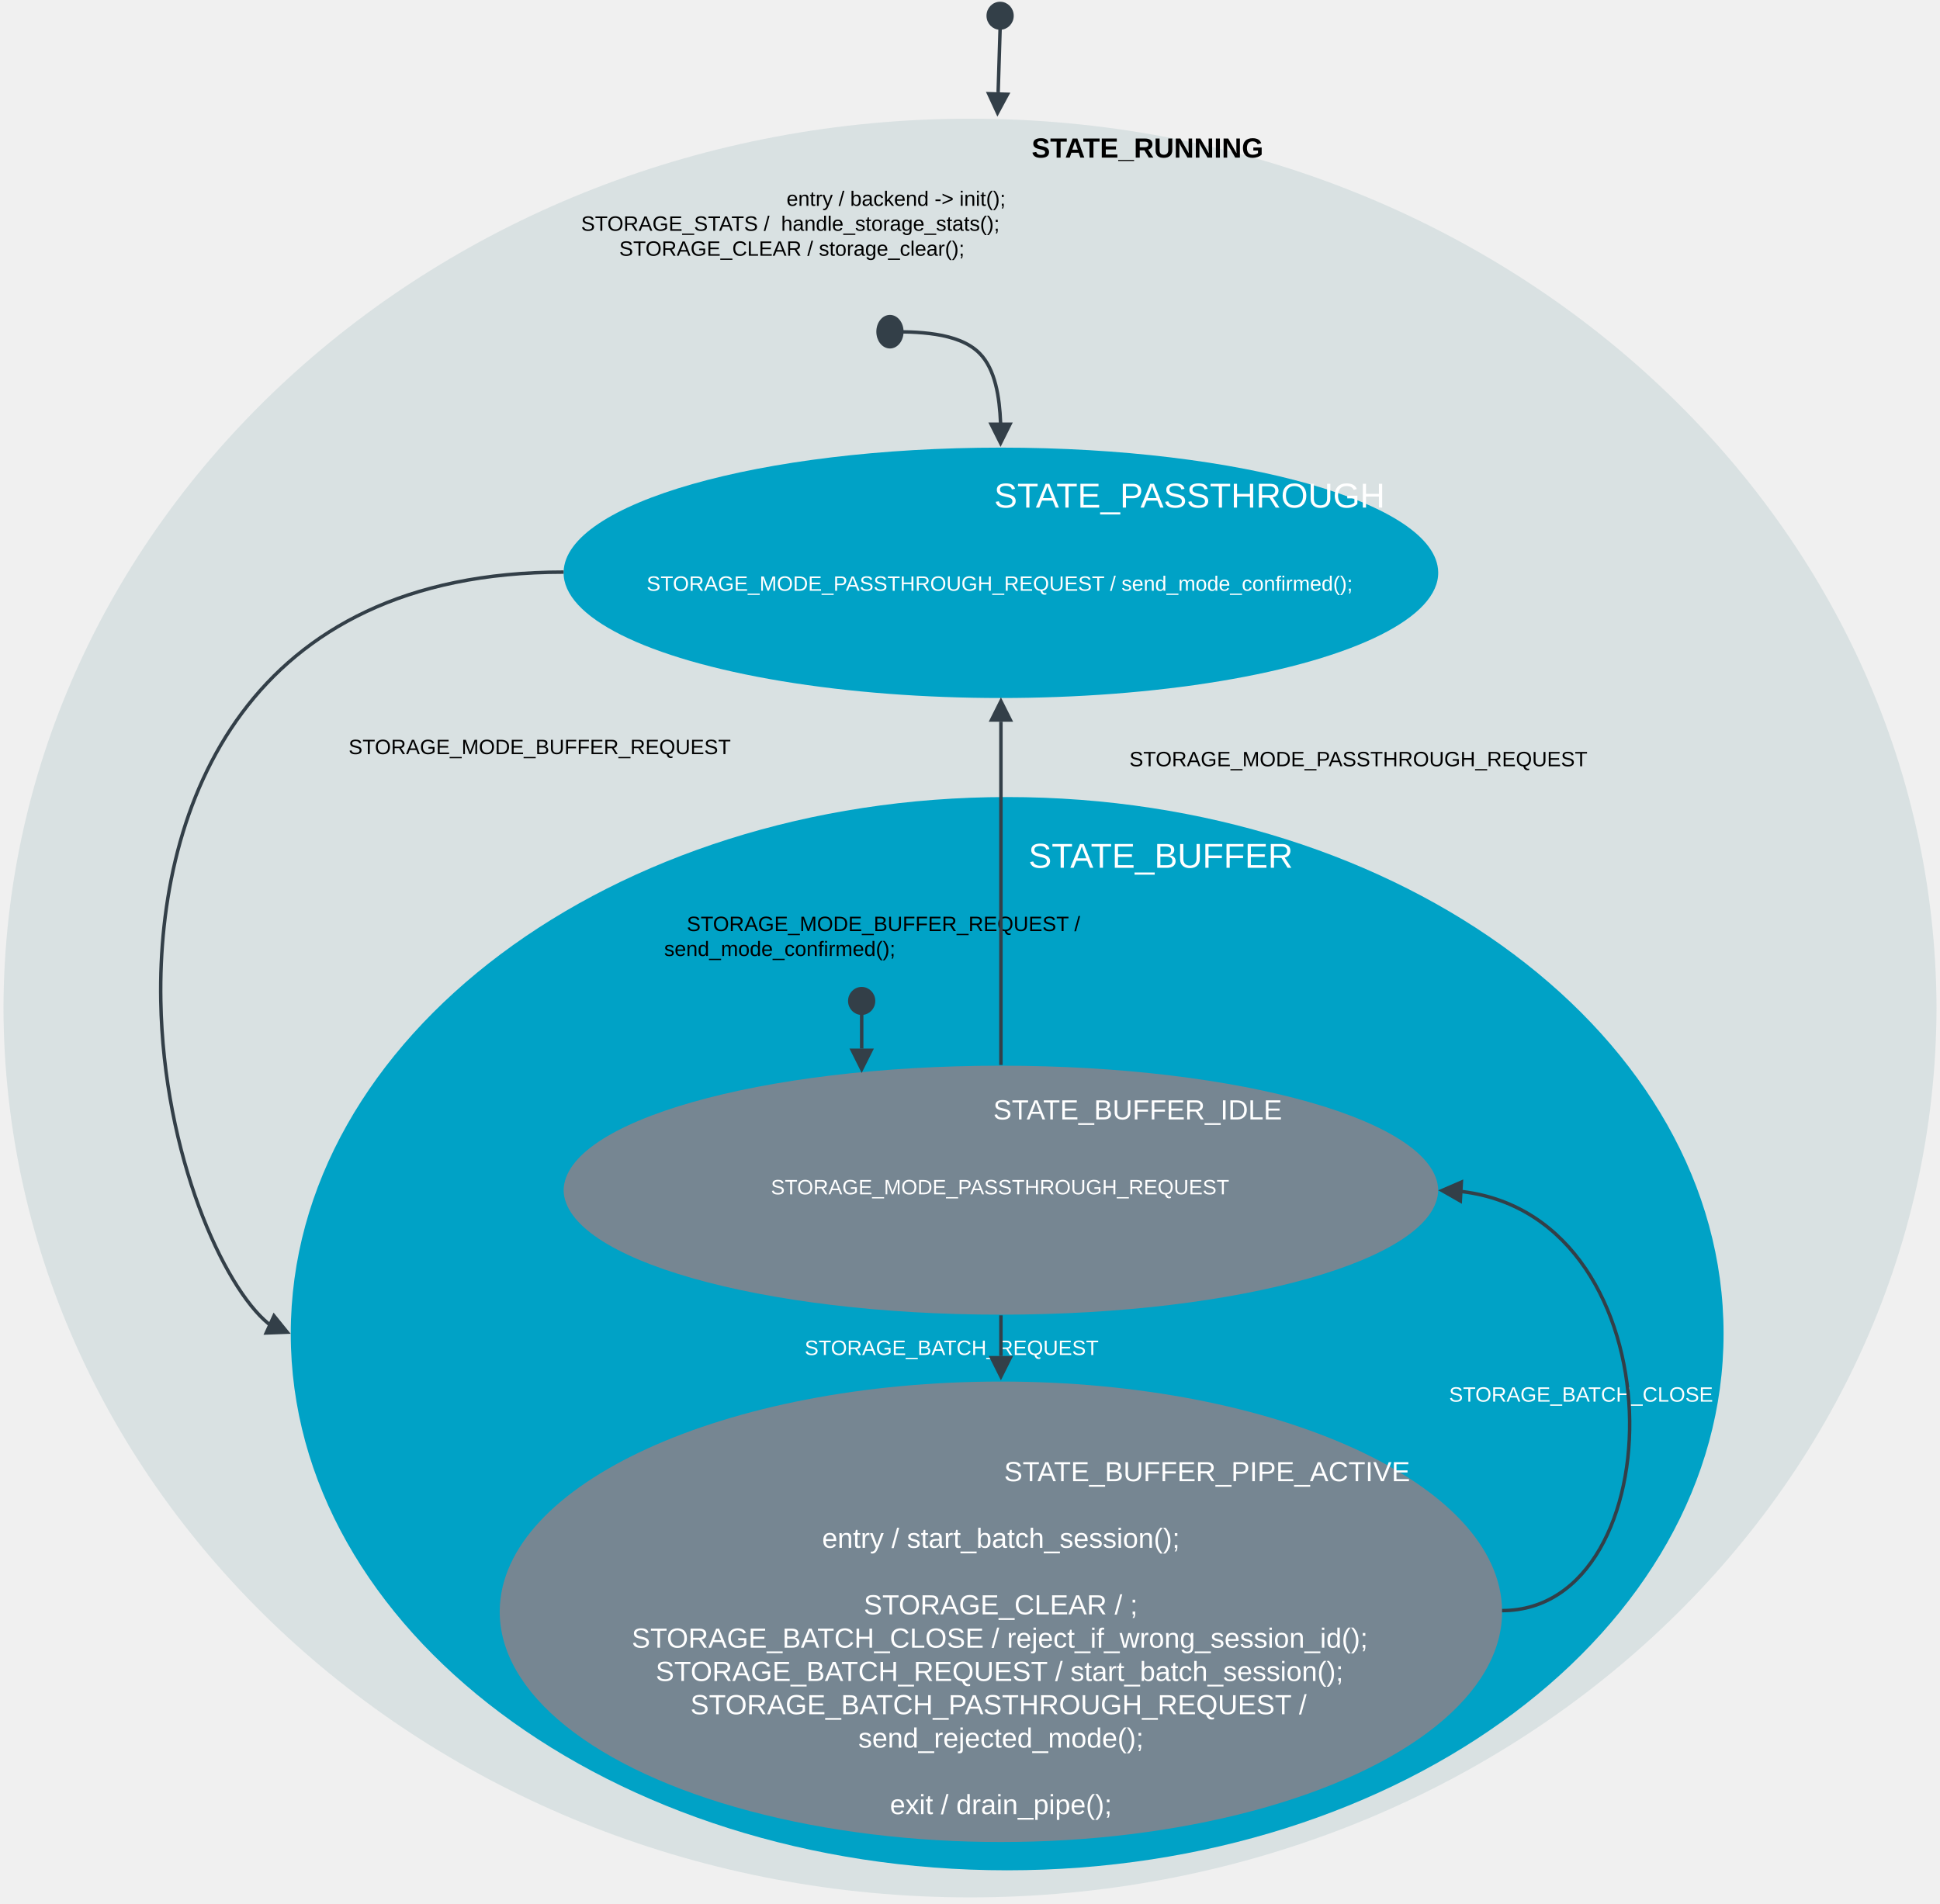
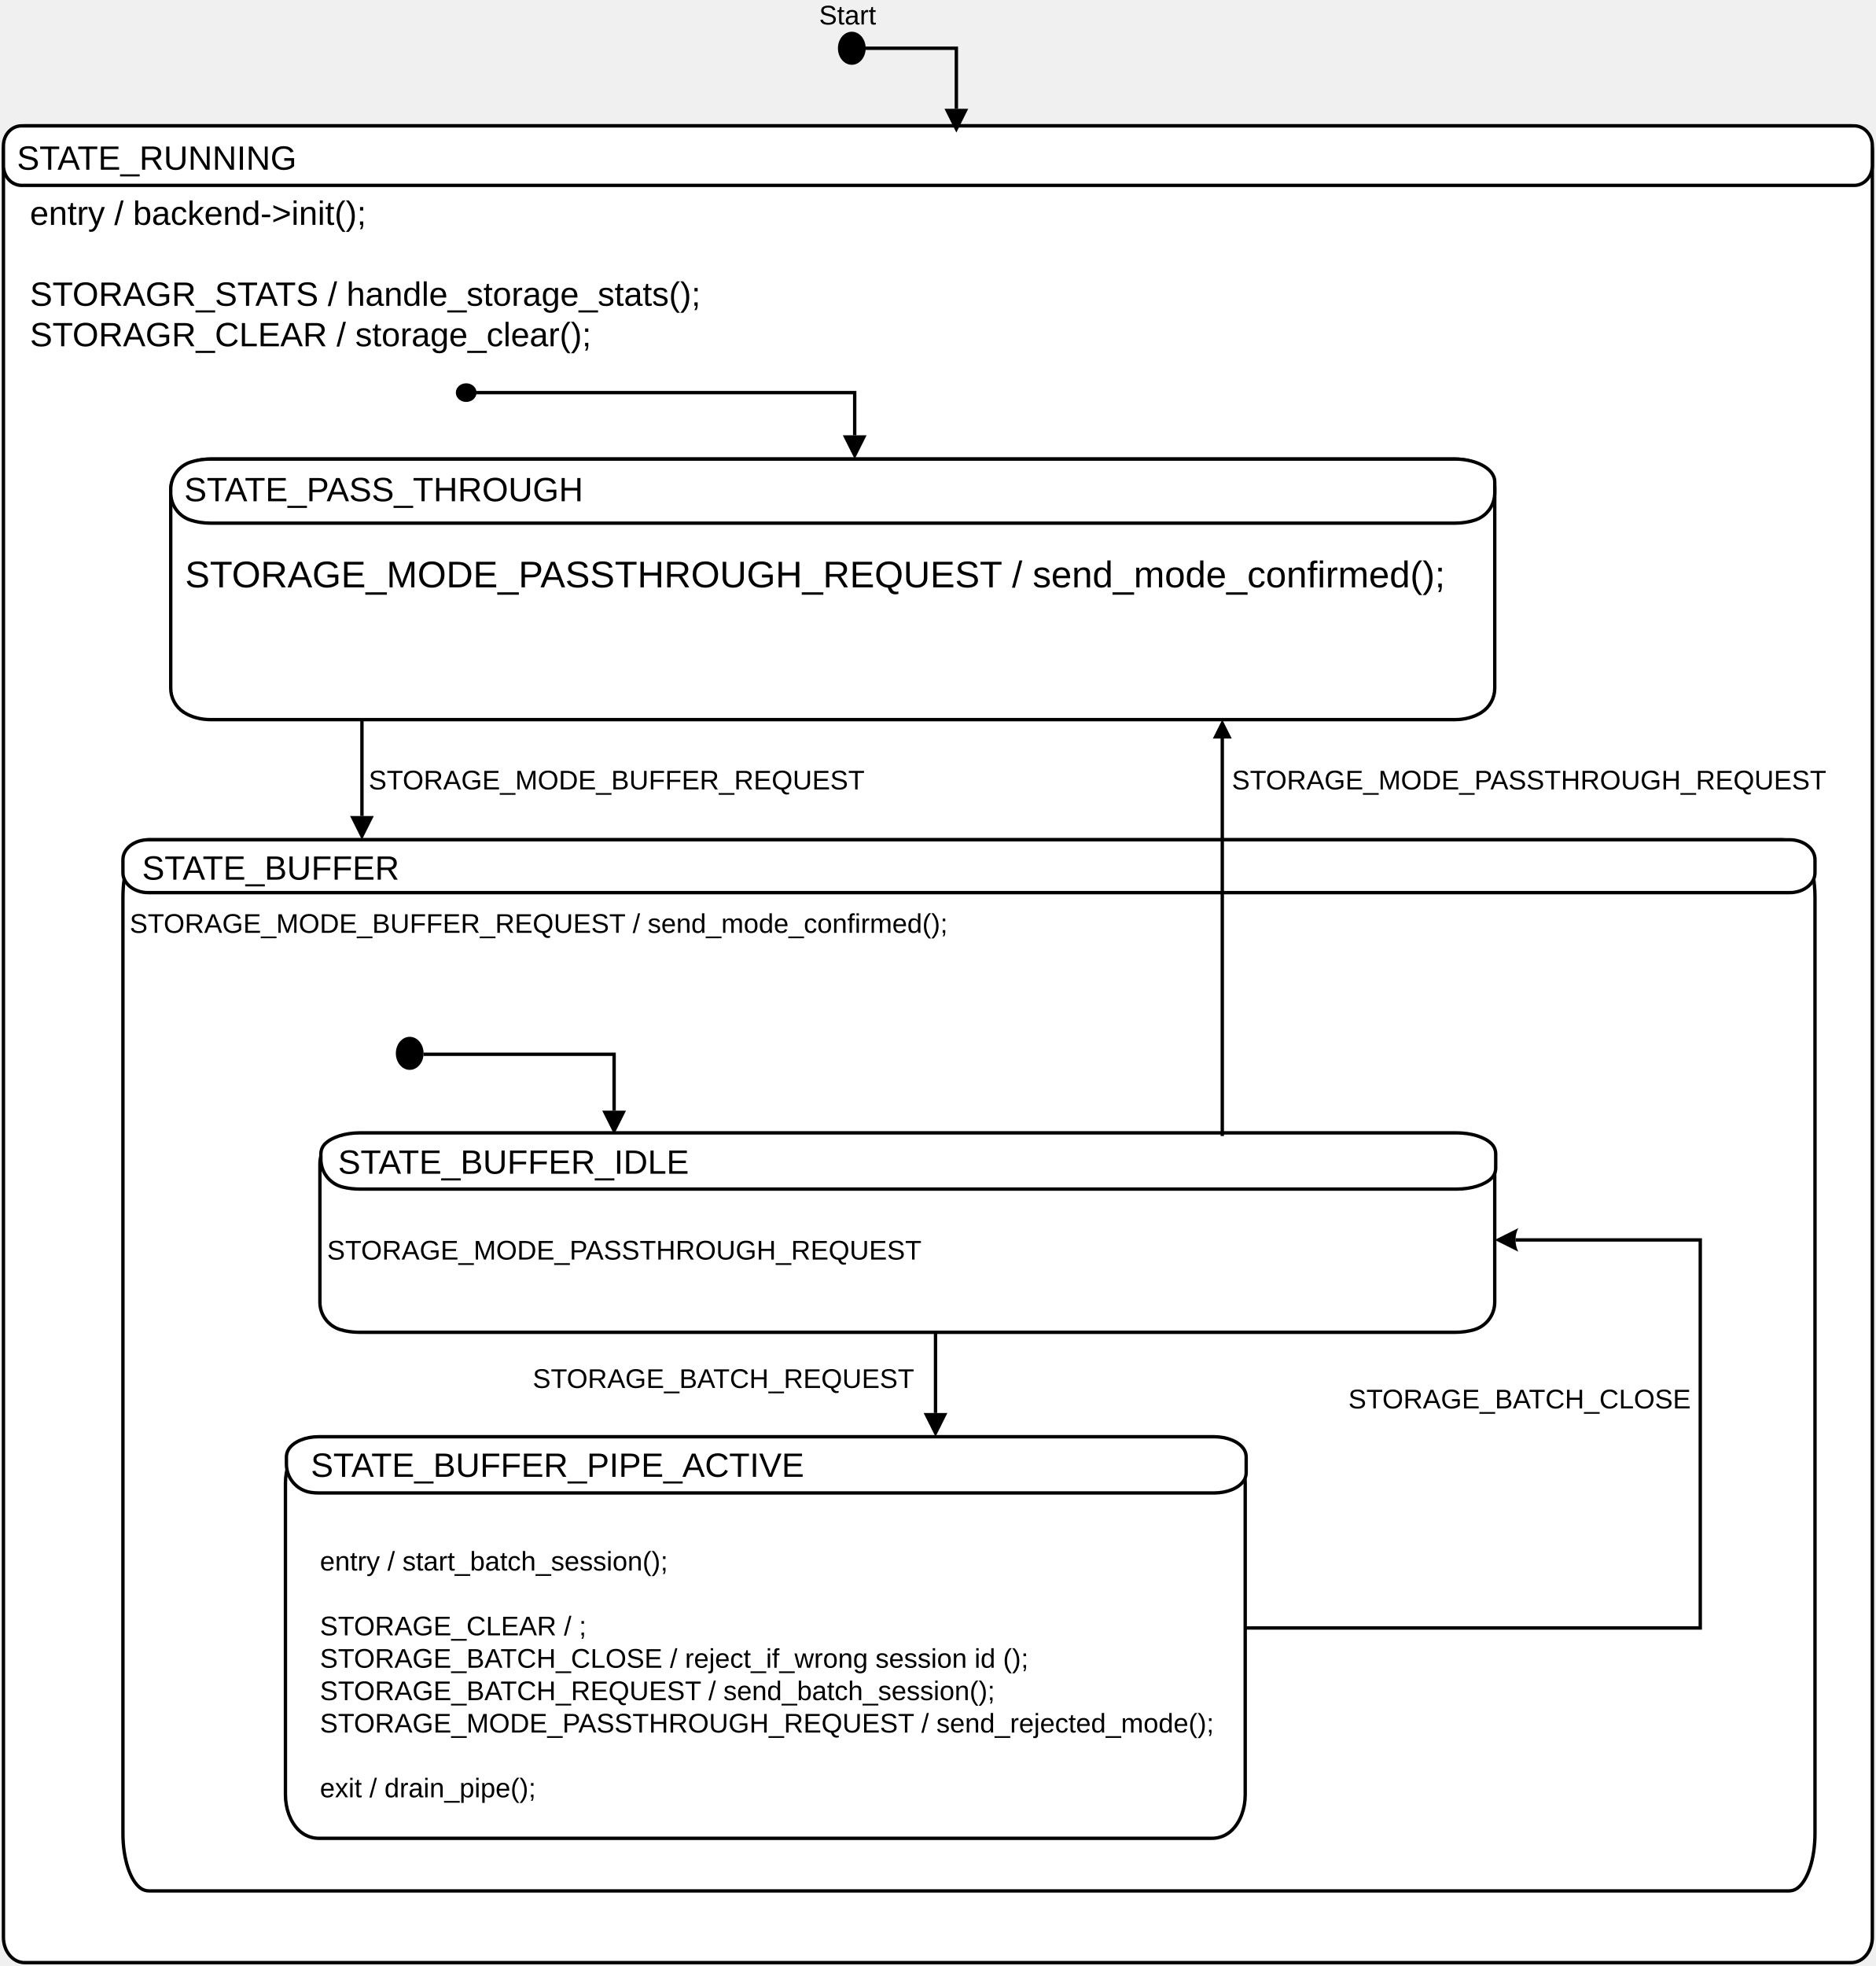
- <svg xmlns="http://www.w3.org/2000/svg" xmlns:ns1="http://schemas.microsoft.com/visio/2003/SVGExtensions/" xmlns:xlink="http://www.w3.org/1999/xlink" width="7.772in" height="7.626in" viewBox="0 0 559.601 549.087" xml:space="preserve" color-interpolation-filters="sRGB" class="st18">
-   <ns1:documentProperties ns1:langID="1035" ns1:viewMarkup="false" />
+ <svg xmlns="http://www.w3.org/2000/svg" xmlns:xlink="http://www.w3.org/1999/xlink" width="7.725in" height="8.095in" viewBox="0 0 556.173 582.852" xml:space="preserve" color-interpolation-filters="sRGB" class="st16">
  <style type="text/css">
	
- 		.st1 {fill:#d9e1e2;stroke:none;stroke-width:1}
- 		.st2 {fill:#333f48;stroke:#333f48;stroke-width:1}
- 		.st3 {marker-end:url(#mrkr4-10);stroke:#333f48;stroke-linecap:butt;stroke-width:1}
- 		.st4 {fill:#333f48;fill-opacity:1;stroke:#333f48;stroke-opacity:1;stroke-width:0.284}
- 		.st5 {fill:none;stroke:none;stroke-width:1}
- 		.st6 {fill:#000000;font-family:Arial;font-size:0.667em;font-weight:bold}
- 		.st7 {fill:#00a2c6;stroke:none;stroke-width:1}
- 		.st8 {fill:#ffffff;font-family:Arial;font-size:0.833em}
- 		.st9 {font-size:1em}
- 		.st10 {font-size:0.6em}
- 		.st11 {marker-start:url(#mrkr4-24);stroke:#333f48;stroke-linecap:butt;stroke-width:1}
- 		.st12 {fill:#000000;font-family:Arial;font-size:0.5em}
- 		.st13 {fill:#768692;stroke:none;stroke-width:1}
- 		.st14 {fill:#ffffff;font-family:Arial;font-size:0.667em}
- 		.st15 {font-size:0.75em}
- 		.st16 {fill:#ffffff;font-family:Arial;font-size:0.5em}
- 		.st17 {marker-end:url(#mrkr4-91);stroke:#333f48;stroke-linecap:butt;stroke-width:1}
- 		.st18 {fill:none;fill-rule:evenodd;font-size:12px;overflow:visible;stroke-linecap:square;stroke-miterlimit:3}
+ 		.st1 {fill:#ffffff;stroke:#000000;stroke-width:1}
+ 		.st2 {fill:#000000;font-family:Arial;font-size:0.833em}
+ 		.st3 {fill:#000000;stroke:none;stroke-linecap:butt;stroke-width:0.75}
+ 		.st4 {marker-end:url(#mrkr4-13);stroke:#000000;stroke-linecap:butt;stroke-width:1}
+ 		.st5 {fill:#000000;fill-opacity:1;stroke:#000000;stroke-opacity:1;stroke-width:0.284}
+ 		.st6 {fill:none;stroke:none;stroke-linecap:butt;stroke-width:0.75}
+ 		.st7 {fill:#000000;font-family:Arial;font-size:0.667em}
+ 		.st8 {font-size:1em}
+ 		.st9 {fill:#000000;stroke:#000000;stroke-width:1}
+ 		.st10 {fill:#000000;font-family:Arial;font-size:0.917em}
+ 		.st11 {fill:#ffffff;stroke:none;stroke-linecap:butt;stroke-width:0.75}
+ 		.st12 {stroke:#000000;stroke-linecap:butt;stroke-width:1.5}
+ 		.st13 {marker-start:url(#mrkr4-95);stroke:#000000;stroke-linecap:butt;stroke-width:1}
+ 		.st14 {fill:#000000;fill-opacity:1;stroke:#000000;stroke-opacity:1;stroke-width:0.357}
+ 		.st15 {marker-end:url(#mrkr5-107);stroke:#000000;stroke-linecap:butt;stroke-width:1}
+ 		.st16 {fill:none;fill-rule:evenodd;font-size:12px;overflow:visible;stroke-linecap:square;stroke-miterlimit:3}
	
	</style>
  <defs id="Markers">
    <g id="lend4">
      <path d="M 2 1 L 0 0 L 2 -1 L 2 1 " style="stroke:none" />
    </g>
-     <marker id="mrkr4-10" class="st4" ns1:arrowType="4" ns1:arrowSize="2" ns1:setback="7.04" refX="-7.04" orient="auto" markerUnits="strokeWidth" overflow="visible">
+     <marker id="mrkr4-13" class="st5" refX="-7.04" orient="auto" markerUnits="strokeWidth" overflow="visible">
      <use xlink:href="#lend4" transform="scale(-3.52,-3.52) " />
    </marker>
-     <marker id="mrkr4-24" class="st4" ns1:arrowType="4" ns1:arrowSize="2" ns1:setback="6.68" refX="6.68" orient="auto" markerUnits="strokeWidth" overflow="visible">
-       <use xlink:href="#lend4" transform="scale(3.52) " />
+     <marker id="mrkr4-95" class="st14" refX="5.24" orient="auto" markerUnits="strokeWidth" overflow="visible">
+       <use xlink:href="#lend4" transform="scale(2.8) " />
    </marker>
-     <marker id="mrkr4-91" class="st4" ns1:arrowType="4" ns1:arrowSize="2" ns1:setback="6.68" refX="-6.68" orient="auto" markerUnits="strokeWidth" overflow="visible">
-       <use xlink:href="#lend4" transform="scale(-3.52,-3.52) " />
+     <g id="lend5">
+       <path d="M 2 1 L 0 0 L 1.981 -0.993 C 1.672 -0.365 1.673 0.373 1.985 1 " style="stroke:none" />
+     </g>
+     <marker id="mrkr5-107" class="st5" refX="-6.16" orient="auto" markerUnits="strokeWidth" overflow="visible">
+       <use xlink:href="#lend5" transform="scale(-3.52,-3.52) " />
    </marker>
  </defs>
-   <g ns1:mID="0" ns1:index="1" ns1:groupContext="foregroundPage">
-     <ns1:pageProperties ns1:drawingScale="0.0393701" ns1:pageScale="0.0393701" ns1:drawingUnits="24" ns1:shadowOffsetX="8.50394" ns1:shadowOffsetY="-8.50394" />
-     <ns1:layer ns1:name="Connector" ns1:index="0" />
-     <g id="shape5-1" ns1:mID="5" ns1:groupContext="shape" transform="translate(1,-1)">
-       <ns1:userDefs>
-         <ns1:ud ns1:nameU="visVersion" ns1:val="VT0(15):26" />
-       </ns1:userDefs>
-       <path d="M0 291.82 A278.801 257.267 0 0 1 557.6 291.82 A278.801 257.267 0 0 1 0 291.82 Z" class="st1" />
+   <g>
+     <g id="shape5-1" transform="translate(1,-1)">
+       <path d="M0 575.38 A6.257 7.474 -180 0 0 6.26 582.85 L547.92 582.85 A6.257 7.474 -180 0 0 554.17 575.38 L554.17        45.79 A6.257 7.474 -180 0 0 547.92 38.31 L6.26 38.31 A6.257 7.474 -180 0 0 0 45.79 L0 575.38 Z" class="st1" />
    </g>
-     <g id="shape6-3" ns1:mID="6" ns1:groupContext="shape" transform="translate(285.058,-541)">
-       <ellipse cx="3.428" cy="545.543" rx="3.428" ry="3.543" class="st2" />
+     <g id="shape6-3" transform="translate(1,-527.89)">
+       <path d="M0 576.97 A5.363 5.883 -180 0 0 5.36 582.85 L548.81 582.85 A5.363 5.883 -180 0 0 554.17 576.97 L554.17        571.09 A5.363 5.883 -180 0 0 548.81 565.2 L5.36 565.2 A5.363 5.883 -180 0 0 0 571.09 L0 576.97 Z" class="st1" />
+       <text x="4" y="578.2" class="st2">STATE_RUNNING</text>
    </g>
-     <g id="shape7-5" ns1:mID="7" ns1:groupContext="shape" ns1:layerMember="0" transform="translate(295.18,-541)">
-       <path d="M-6.69 549.09 L-7.26 567.62" class="st3" />
+     <g id="shape7-6" transform="translate(248.444,-563.643)">
+       <ellipse cx="4.115" cy="577.95" rx="4.115" ry="4.902" class="st3" />
    </g>
-     <g id="shape9-11" ns1:mID="9" ns1:groupContext="shape" transform="translate(239.11,-496.875)">
-       <ns1:textBlock ns1:margins="rect(4,4,4,4)" />
-       <ns1:textRect cx="52.441" cy="544.74" width="104.89" height="8.692" />
-       <rect x="0" y="540.394" width="104.882" height="8.692" class="st5" />
-       <text x="18.44" y="542.34" class="st6" ns1:langID="1044">
-         <ns1:paragraph ns1:horizAlign="1" ns1:bulletSize="0.166667" />
-         <ns1:tabList />STATE_RUNNING<ns1:newlineChar />
+     <g id="shape8-8" transform="translate(253.93,-568.545)">
+       <path d="M0 582.85 L29.63 582.85 L29.63 600.8" class="st4" />
+     </g>
+     <g id="shape9-14" transform="translate(242.853,-573.867)">
+       <rect x="0" y="574.617" width="23.879" height="8.236" class="st6" />
+       <text x="0" y="581.13" class="st7">Start</text>
+     </g>
+     <g id="shape10-17" transform="translate(8.857,-497.063)">
+       <rect x="0" y="574.617" width="206.449" height="8.236" class="st6" />
+       <text x="0" y="563.73" class="st2">entry / backend-&gt;init();  <tspan x="0" dy="2.4em" class="st8">STORAGR_STATS / handle_storage_stats(); </tspan>
+         <tspan x="0" dy="1.2em" class="st8">STORAGR_CLEAR / storage_clear();</tspan>
      </text>
    </g>
-     <g id="shape47-14" ns1:mID="47" ns1:groupContext="shape" transform="translate(162.575,-347.917)">
-       <ns1:userDefs>
-         <ns1:ud ns1:nameU="visVersion" ns1:val="VT0(15):26" />
-       </ns1:userDefs>
-       <ns1:textBlock ns1:margins="rect(4,4,4,4)" ns1:verticalAlign="0" />
-       <ns1:textRect cx="126.142" cy="512.968" width="220.75" height="63.208" />
-       <path d="M0 512.97 A126.142 36.119 0 0 1 252.28 512.97 A126.142 36.119 0 1 1 0 512.97 Z" class="st7" />
-       <text x="74.19" y="494.36" class="st8" ns1:langID="1035">
-         <ns1:paragraph ns1:horizAlign="1" ns1:bulletSize="0.166667" />
-         <ns1:tabList />STATE_<tspan class="st9" ns1:langID="1044">PASSTHROUGH<ns1:newlineChar />
-           <ns1:newlineChar />
-         </tspan>
-         <tspan x="23.95" dy="4em" class="st10" ns1:langID="1044">STORAGE_MODE_PASSTHROUGH_REQUEST / send_mode_confirmed();</tspan>
+     <g id="shape11-22" transform="translate(140.786,-466.453)">
+       <path d="M0 582.85 L112.63 582.85 L112.63 595.51" class="st4" />
+     </g>
+     <g id="shape12-27" transform="translate(135.646,-464.19)">
+       <ellipse cx="2.57" cy="580.589" rx="2.57" ry="2.263" class="st9" />
+     </g>
+     <g id="shape13-29" transform="translate(50.6063,-369.504)">
+       <path d="M3.9 580.69 A11.778 8.427 -180 0 0 11.78 582.85 L380.82 582.85 A11.778 8.427 -180 0 0 388.7 580.69 A8.504        8.504 -180 0 0 392.6 573.54 L392.6 514.03 A11.778 8.427 -180 0 0 380.82 505.6 L11.78 505.6 A11.778        8.427 -180 0 0 3.9 507.77 A8.504 8.504 -180 0 0 0 514.92 L0 573.54 A8.504 8.504 -180 0 0 3.9 580.69        Z" class="st1" />
+     </g>
+     <g id="shape14-31" transform="translate(50.6063,-427.752)">
+       <path d="M5.8 581.92 A11.778 6.706 -180 0 0 11.78 582.85 L380.82 582.85 A11.778 6.706 -180 0 0 386.8 581.92 A8.504        8.504 -180 0 0 392.6 573.86 L392.6 570.63 A4.252 4.252 -180 0 0 392.16 568.75 A11.778 6.706 -180        0 0 380.82 563.85 L11.78 563.85 A11.778 6.706 -180 0 0 5.8 564.78 A8.504 8.504 -180 0 0 0 572.84        L0 573.86 A8.504 8.504 -180 0 0 5.8 581.92 Z" class="st1" />
+       <text x="4" y="576.35" class="st2">STATE_PASS_THROUGH</text>
+     </g>
+     <g id="shape44-34" transform="translate(54.8582,-407.906)">
+       <rect x="0" y="574.617" width="392.598" height="8.236" class="st6" />
+       <text x="0" y="582.03" class="st10">STORAGE_MODE_PASSTHROUGH_REQUEST / send_mode_confirmed();</text>
+     </g>
+     <g id="shape46-37" transform="translate(36.4331,-22.2598)">
+       <path d="M0 565.85 A7.526 16.999 -180 0 0 5.25 582.06 A4.252 4.252 -180 0 0 7.73 582.85 L494.01 582.85 A4.252        4.252 -180 0 0 496.48 582.06 A7.526 16.999 -180 0 0 501.73 565.85 L501.73 288.21 A7.526 16.999 -180        0 0 499.6 276.35 A8.504 8.504 -180 0 0 491.79 271.21 L7.73 271.21 A4.252 4.252 -180 0 0 5.25 272.01        A7.526 16.999 -180 0 0 0 288.21 L0 565.85 Z" class="st1" />
+     </g>
+     <g id="shape47-39" transform="translate(36.4331,-318.21)">
+       <path d="M-0 576.97 A7.526 5.883 -180 0 0 7.53 582.85 L494.21 582.85 A7.526 5.883 -180 0 0 501.73 576.97 L501.73        573.05 A7.526 5.883 -180 0 0 494.21 567.17 L7.53 567.17 A7.526 5.883 -180 0 0 -0 573.05 L0 576.97        Z" class="st1" />
+     </g>
+     <g id="shape48-41" transform="translate(42.1024,-320.465)">
+       <rect x="0" y="572.263" width="118.534" height="10.589" class="st6" />
+       <text x="0" y="581.26" class="st2">STATE_BUFFER</text>
+     </g>
+     <g id="shape49-44" transform="translate(94.8407,-187.873)">
+       <path d="M6.04 582.06 A11.612 6.428 -180 0 0 11.61 582.85 L336.75 582.85 A11.612 6.428 -180 0 0 342.32 582.06 A8.504        8.504 -180 0 0 348.36 573.92 L348.36 530.5 A4.252 4.252 -180 0 0 347.67 528.17 A11.612 6.428 -180        0 0 336.75 523.93 L11.61 523.93 A11.612 6.428 -180 0 0 6.04 524.72 A8.504 8.504 -180 0 0 -0 532.86        L-0 573.92 A8.504 8.504 -180 0 0 6.04 582.06 Z" class="st1" />
+     </g>
+     <g id="shape50-46" transform="translate(95.1287,-230.325)">
+       <path d="M6.41 582.23 A11.612 5.883 -180 0 0 11.61 582.85 L336.75 582.85 A11.612 5.883 -180 0 0 347.14 579.6 A4.252        4.252 -180 0 0 348.36 576.61 L348.36 572.42 A4.252 4.252 -180 0 0 347.14 569.44 A11.612 5.883 -180        0 0 336.75 566.18 L11.61 566.18 A11.612 5.883 -180 0 0 1.23 569.44 A4.252 4.252 -180 0 0 0 572.42        L0 573.99 A8.504 8.504 -180 0 0 6.41 582.23 Z" class="st1" />
+     </g>
+     <g id="shape51-48" transform="translate(100.213,-232.586)">
+       <rect x="0" y="572.263" width="194.882" height="10.589" class="st11" />
+       <text x="0" y="580.56" class="st2">STATE_BUFFER_IDLE</text>
+     </g>
+     <g id="shape52-51" transform="translate(96.9667,-207.716)">
+       <rect x="0" y="574.617" width="184.252" height="8.236" class="st6" />
+       <text x="0" y="581.13" class="st7">STORAGE_MODE_PASSTHROUGH_REQUEST</text>
+     </g>
+     <g id="shape53-54" transform="translate(277.793,-148.503)">
+       <path d="M0 582.85 L8.23 582.85" class="st12" />
+     </g>
+     <g id="shape55-57" transform="translate(286.023,1017.2) rotate(180)">
+       <path d="M0 582.85 L8.23 582.85" class="st12" />
+     </g>
+     <g id="shape57-60" transform="translate(125.587,-270.291)">
+       <path d="M0 582.85 L56.49 582.85 L56.49 599.57" class="st4" />
+     </g>
+     <g id="shape58-65" transform="translate(125.587,-265.672) scale(-1,1)">
+       <ellipse cx="4.115" cy="577.95" rx="4.115" ry="4.902" class="st3" />
+     </g>
+     <g id="shape59-67" transform="translate(84.622,-37.8504)">
+       <path d="M0 569.96 A9.487 12.894 -180 0 0 3.97 580.45 A8.504 8.504 -180 0 0 9.9 582.85 L274.7 582.85 A8.504        8.504 -180 0 0 280.63 580.45 A9.487 12.894 -180 0 0 284.59 569.96 L284.59 477.55 A9.487 12.894 -180        0 0 280.63 467.06 A8.504 8.504 -180 0 0 274.7 464.66 L9.9 464.66 A8.504 8.504 -180 0 0 3.97 467.06        A9.487 12.894 -180 0 0 -0 477.55 L0 569.96 Z" class="st1" />
+     </g>
+     <g id="shape60-69" transform="translate(84.9101,-140.238)">
+       <path d="M7.22 582.68 A9.487 5.883 -180 0 0 9.49 582.85 L275.11 582.85 A9.487 5.883 -180 0 0 283.91 579.16 A4.252        4.252 -180 0 0 284.59 576.85 L284.59 572.19 A4.252 4.252 -180 0 0 283.91 569.88 A9.487 5.883 -180        0 0 275.11 566.18 L9.49 566.18 A9.487 5.883 -180 0 0 0.68 569.88 A4.252 4.252 -180 0 0 -0 572.19        L-0 574.28 A8.504 8.504 -180 0 0 7.22 582.68 Z" class="st1" />
+     </g>
+     <g id="shape61-71" transform="translate(92.1384,-142.732)">
+       <rect x="0" y="572.263" width="149.806" height="10.589" class="st11" />
+       <text x="0" y="580.56" class="st2">STATE_BUFFER_PIPE_ACTIVE</text>
+     </g>
+     <g id="shape63-74" transform="translate(270.291,-187.873)">
+       <path d="M7.09 582.85 L7.09 606.78" class="st4" />
+     </g>
+     <g id="shape65-79" transform="translate(38.431,-304.575)">
+       <rect x="0" y="574.617" width="248.868" height="8.236" class="st6" />
+       <text x="0" y="581.13" class="st7">STORAGE_MODE_BUFFER_REQUEST / send_mode_confirmed();</text>
+     </g>
+     <g id="shape67-82" transform="translate(100.213,-369.504)">
+       <path d="M7.09 582.85 L7.09 611.42" class="st4" />
+     </g>
+     <g id="shape68-87" transform="translate(109.297,-347.095)">
+       <rect x="0" y="574.617" width="149.806" height="8.236" class="st6" />
+       <text x="0" y="581.13" class="st7">STORAGE_MODE_BUFFER_REQUEST</text>
+     </g>
+     <g id="shape70-90" transform="translate(369.504,-369.504)">
+       <path d="M-7.09 588.09 L-7.09 588.45 L-7.09 706.29" class="st13" />
+     </g>
+     <g id="shape71-96" transform="translate(365.252,-347.095)">
+       <rect x="0" y="574.617" width="184.252" height="8.236" class="st6" />
+       <text x="0" y="581.13" class="st7">STORAGE_MODE_PASSTHROUGH_REQUEST</text>
+     </g>
+     <g id="shape74-99" transform="translate(157.945,-169.653)">
+       <rect x="0" y="574.617" width="118.534" height="8.236" class="st6" />
+       <text x="0" y="581.13" class="st7">STORAGE_BATCH_REQUEST</text>
+     </g>
+     <g id="shape88-102" transform="translate(369.216,-100.213)">
+       <path d="M0 582.85 L134.93 582.85 L134.93 467.81 L80.15 467.81" class="st15" />
+     </g>
+     <g id="shape89-108" transform="translate(399.789,-163.586)">
+       <rect x="0" y="574.617" width="104.361" height="8.236" class="st6" />
+       <text x="0" y="581.13" class="st7">STORAGE_BATCH_CLOSE</text>
+     </g>
+     <g id="shape90-111" transform="translate(94.8407,-81.9214)">
+       <rect x="0" y="574.617" width="274.375" height="8.236" class="st6" />
+       <text x="0" y="547.53" class="st7">entry / start_batch_session();  <tspan x="0" dy="2.4em" class="st8">STORAGE_CLEAR / ;  </tspan>
+         <tspan x="0" dy="1.2em" class="st8">STORAGE_BATCH_CLOSE / reject_if_wrong session id (); </tspan>
+         <tspan x="0" dy="1.2em" class="st8">STORAGE_BATCH_REQUEST / send_batch_session(); </tspan>
+         <tspan x="0" dy="1.2em" class="st8">STORAGE_MODE_PASSTHROUGH_REQUEST / send_rejected_mode();  </tspan>
+         <tspan x="0" dy="2.4em" class="st8">exit / drain_pipe();</tspan>
      </text>
-     </g>
-     <g id="shape48-19" ns1:mID="48" ns1:groupContext="shape" ns1:layerMember="0" transform="translate(288.717,-420.155)">
-       <path d="M-0.1 542.41 L-0.1 542.05 C-0.41 534.79 -1.58 526.69 -6.18 522.06 C-12.33 515.85 -24.62 515.85 -32.83 515.85" class="st11" />
-     </g>
-     <g id="shape49-25" ns1:mID="49" ns1:groupContext="shape" transform="translate(253.283,-449.048)">
-       <ellipse cx="3.428" cy="544.74" rx="3.428" ry="4.346" class="st2" />
-     </g>
-     <g id="shape85-27" ns1:mID="85" ns1:groupContext="shape" ns1:layerMember="0" transform="translate(83.8715,-164.319)">
-       <path d="M-6.09 546.35 L-6.42 546.2 C-19.39 535.66 -36.7 497.54 -37.49 453.06 C-38.5 396.38 -12.67 329.37 78.7 329.37" class="st11" />
-     </g>
-     <g id="shape86-32" ns1:mID="86" ns1:groupContext="shape" transform="translate(284.465,-325.473)">
-       <ns1:textBlock ns1:margins="rect(4,4,4,4)" ns1:tabSpace="42.5197" />
-       <ns1:textRect cx="77.653" cy="544.74" width="155.31" height="8.692" />
-       <rect x="0" y="540.394" width="155.307" height="8.692" class="st5" />
-       <text x="11.31" y="546.54" class="st12" ns1:langID="1044">
-         <ns1:paragraph ns1:horizAlign="1" />
-         <ns1:tabList />STORAGE_MODE_PASSTHROUGH_REQUEST</text>
-     </g>
-     <g id="shape87-35" ns1:mID="87" ns1:groupContext="shape" transform="translate(63.9017,-328.976)">
-       <ns1:textBlock ns1:margins="rect(4,4,4,4)" ns1:tabSpace="42.5197" />
-       <ns1:textRect cx="61.823" cy="544.74" width="123.65" height="8.692" />
-       <rect x="0" y="540.394" width="123.645" height="8.692" class="st5" />
-       <text x="6.65" y="546.54" class="st12" ns1:langID="1044">
-         <ns1:paragraph ns1:horizAlign="1" />
-         <ns1:tabList />STORAGE_MODE_BUFFER_REQUEST</text>
-     </g>
-     <g id="shape92-38" ns1:mID="92" ns1:groupContext="shape" transform="translate(83.8715,-9.50394)">
-       <ns1:userDefs>
-         <ns1:ud ns1:nameU="visVersion" ns1:val="VT0(15):26" />
-       </ns1:userDefs>
-       <path d="M0 394.27 A206.65 154.816 0 1 1 413.3 394.27 A206.65 154.816 0 0 1 0 394.27 Z" class="st7" />
-     </g>
-     <g id="shape93-40" ns1:mID="93" ns1:groupContext="shape" transform="translate(162.575,-169.607)">
-       <ns1:userDefs>
-         <ns1:ud ns1:nameU="visVersion" ns1:val="VT0(15):26" />
-       </ns1:userDefs>
-       <ns1:textBlock ns1:margins="rect(4,4,4,4)" ns1:verticalAlign="0" />
-       <ns1:textRect cx="126.142" cy="512.968" width="220.75" height="63.208" />
-       <path d="M0 512.97 A126.142 36.119 0 0 1 252.28 512.97 A126.142 36.119 0 0 1 0 512.97 Z" class="st13" />
-       <text x="83.91" y="492.56" class="st14" ns1:langID="1035">
-         <ns1:paragraph ns1:horizAlign="1" ns1:bulletSize="0.166667" />
-         <ns1:tabList />STATE_<tspan class="st9" ns1:langID="1044">BUFFER_IDLE<ns1:newlineChar />
-           <ns1:newlineChar />
-         </tspan>
-         <tspan x="59.8" dy="3.6em" class="st15" ns1:langID="1044">STORAGE_MODE_PASSTHROUGH_REQUEST</tspan>
-       </text>
-     </g>
-     <g id="shape94-45" ns1:mID="94" ns1:groupContext="shape" transform="translate(245.125,-256.773)">
-       <ellipse cx="3.428" cy="545.543" rx="3.428" ry="3.543" class="st2" />
-     </g>
-     <g id="shape95-47" ns1:mID="95" ns1:groupContext="shape" ns1:layerMember="0" transform="translate(241.467,-256.773)">
-       <path d="M7.09 549.09 L7.09 559.29" class="st3" />
-     </g>
-     <g id="shape96-52" ns1:mID="96" ns1:groupContext="shape" transform="translate(144.15,-18.0079)">
-       <ns1:userDefs>
-         <ns1:ud ns1:nameU="visVersion" ns1:val="VT0(15):26" />
-       </ns1:userDefs>
-       <ns1:textBlock ns1:margins="rect(4,4,4,4)" ns1:verticalAlign="0" />
-       <ns1:textRect cx="144.567" cy="482.662" width="253" height="116.243" />
-       <path d="M0 482.66 A144.567 66.425 0 0 1 289.13 482.66 A144.567 66.425 0 1 1 0 482.66 Z" class="st13" />
-       <text x="85.44" y="445.34" class="st14" ns1:langID="1035">
-         <ns1:paragraph ns1:horizAlign="1" ns1:bulletSize="0.166667" />
-         <ns1:tabList />
-         <ns1:newlineChar />STATE_<tspan class="st9" ns1:langID="1044">BUFFER_PIPE_ACTIVE<ns1:newlineChar />
-           <ns1:newlineChar />
-         </tspan>
-         <tspan x="92.99" dy="2.4em" class="st9" ns1:langID="1044">entry / start_batch_session();<ns1:newlineChar />
-           <ns1:newlineChar />
-         </tspan>
-         <tspan x="105" dy="2.4em" class="st9" ns1:langID="1044">STORAGE_CLEAR / ;<ns1:newlineChar />
-         </tspan>
-         <tspan x="38.08" dy="1.2em" class="st9" ns1:langID="1044">STORAGE_BATCH_CLOSE / reject_if_wrong_session_id();<ns1:newlineChar />
-         </tspan>
-         <tspan x="44.98" dy="1.2em" class="st9" ns1:langID="1044">STORAGE_BATCH_REQUEST / start_batch_session();<ns1:newlineChar />
-         </tspan>
-         <tspan x="55" dy="1.2em" class="st9" ns1:langID="1044">STORAGE_BATCH_PASTHROUGH_REQUEST / </tspan>
-         <tspan x="103.43" dy="1.2em" class="st9" ns1:langID="1044">send_rejected_mode();<ns1:newlineChar />
-           <ns1:newlineChar />
-         </tspan>
-         <tspan x="112.55" dy="2.4em" class="st9" ns1:langID="1044">exit / drain_pipe();</tspan>
-       </text>
-     </g>
-     <g id="shape99-63" ns1:mID="99" ns1:groupContext="shape" transform="translate(380.273,-142.165)">
-       <ns1:textBlock ns1:margins="rect(4,4,4,4)" ns1:tabSpace="42.5197" />
-       <ns1:textRect cx="46.063" cy="544.74" width="92.13" height="8.692" />
-       <rect x="0" y="540.394" width="92.126" height="8.692" class="st5" />
-       <text x="7.72" y="546.54" class="st16" ns1:langID="1044">
-         <ns1:paragraph ns1:horizAlign="1" />
-         <ns1:tabList />STORAGE_BATCH_CLOSE</text>
-     </g>
-     <g id="shape100-66" ns1:mID="100" ns1:groupContext="shape" transform="translate(193.402,-155.627)">
-       <ns1:textBlock ns1:margins="rect(4,4,4,4)" ns1:tabSpace="42.5197" />
-       <ns1:textRect cx="51.378" cy="544.74" width="102.76" height="8.692" />
-       <rect x="0" y="540.394" width="102.756" height="8.692" class="st5" />
-       <text x="8.7" y="546.54" class="st16" ns1:langID="1044">
-         <ns1:paragraph ns1:horizAlign="1" />
-         <ns1:tabList />STORAGE_BATCH_REQUEST</text>
-     </g>
-     <g id="shape101-69" ns1:mID="101" ns1:groupContext="shape" transform="translate(154.071,-477.22)">
-       <ns1:textBlock ns1:margins="rect(4,4,4,4)" ns1:tabSpace="42.5197" />
-       <ns1:textRect cx="74.409" cy="542" width="148.82" height="14.173" />
-       <rect x="0" y="534.913" width="148.819" height="14.173" class="st5" />
-       <text x="42.81" y="536.6" class="st12" ns1:langID="1044">
-         <ns1:paragraph ns1:horizAlign="1" />
-         <ns1:tabList />entry / backend -&gt; init();<ns1:newlineChar />
-         <tspan x="13.55" dy="1.2em" class="st9">STORAGE_STATS /  handle_storage_stats();<ns1:newlineChar />
-         </tspan>
-         <tspan x="24.56" dy="1.2em" class="st9">STORAGE_CLEAR / storage_clear();</tspan>
-       </text>
-     </g>
-     <g id="shape104-74" ns1:mID="104" ns1:groupContext="shape" transform="translate(159.353,-271.6)">
-       <ns1:textBlock ns1:margins="rect(4,4,4,4)" ns1:tabSpace="42.5197" />
-       <ns1:textRect cx="65.584" cy="542" width="131.17" height="14.173" />
-       <rect x="0" y="534.913" width="131.169" height="14.173" class="st5" />
-       <text x="8.74" y="540.2" class="st12" ns1:langID="1044">
-         <ns1:paragraph ns1:horizAlign="1" />
-         <ns1:tabList />STORAGE_MODE_BUFFER_REQUEST /  <tspan x="32.23" dy="1.2em" class="st9">send_mode_confirmed();</tspan>
-       </text>
-     </g>
-     <g id="shape108-78" ns1:mID="108" ns1:groupContext="shape" ns1:layerMember="0" transform="translate(281.63,-241.846)">
-       <path d="M7.09 549.09 L7.09 450.06" class="st3" />
-     </g>
-     <g id="shape111-83" ns1:mID="111" ns1:groupContext="shape" transform="translate(207.929,-303.028)">
-       <ns1:textBlock ns1:margins="rect(4,4,4,4)" ns1:verticalAlign="0" />
-       <ns1:textRect cx="77.653" cy="544.74" width="155.31" height="8.692" />
-       <rect x="0" y="540.394" width="155.307" height="8.692" class="st5" />
-       <text x="38.76" y="553.39" class="st8" ns1:langID="1044">
-         <ns1:paragraph ns1:horizAlign="1" ns1:bulletSize="0.166667" />
-         <ns1:tabList />STATE_BUFFER</text>
-     </g>
-     <g id="shape112-86" ns1:mID="112" ns1:groupContext="shape" ns1:layerMember="0" transform="translate(433.283,-84.4324)">
-       <path d="M0 549.09 C50 549.09 51.73 436.03 -11.4 428.22 L-11.76 428.2" class="st17" />
-     </g>
-     <g id="shape114-92" ns1:mID="114" ns1:groupContext="shape" ns1:layerMember="0" transform="translate(281.63,-169.607)">
-       <path d="M7.09 549.09 L7.09 560.8" class="st3" />
    </g>
  </g>
</svg>
